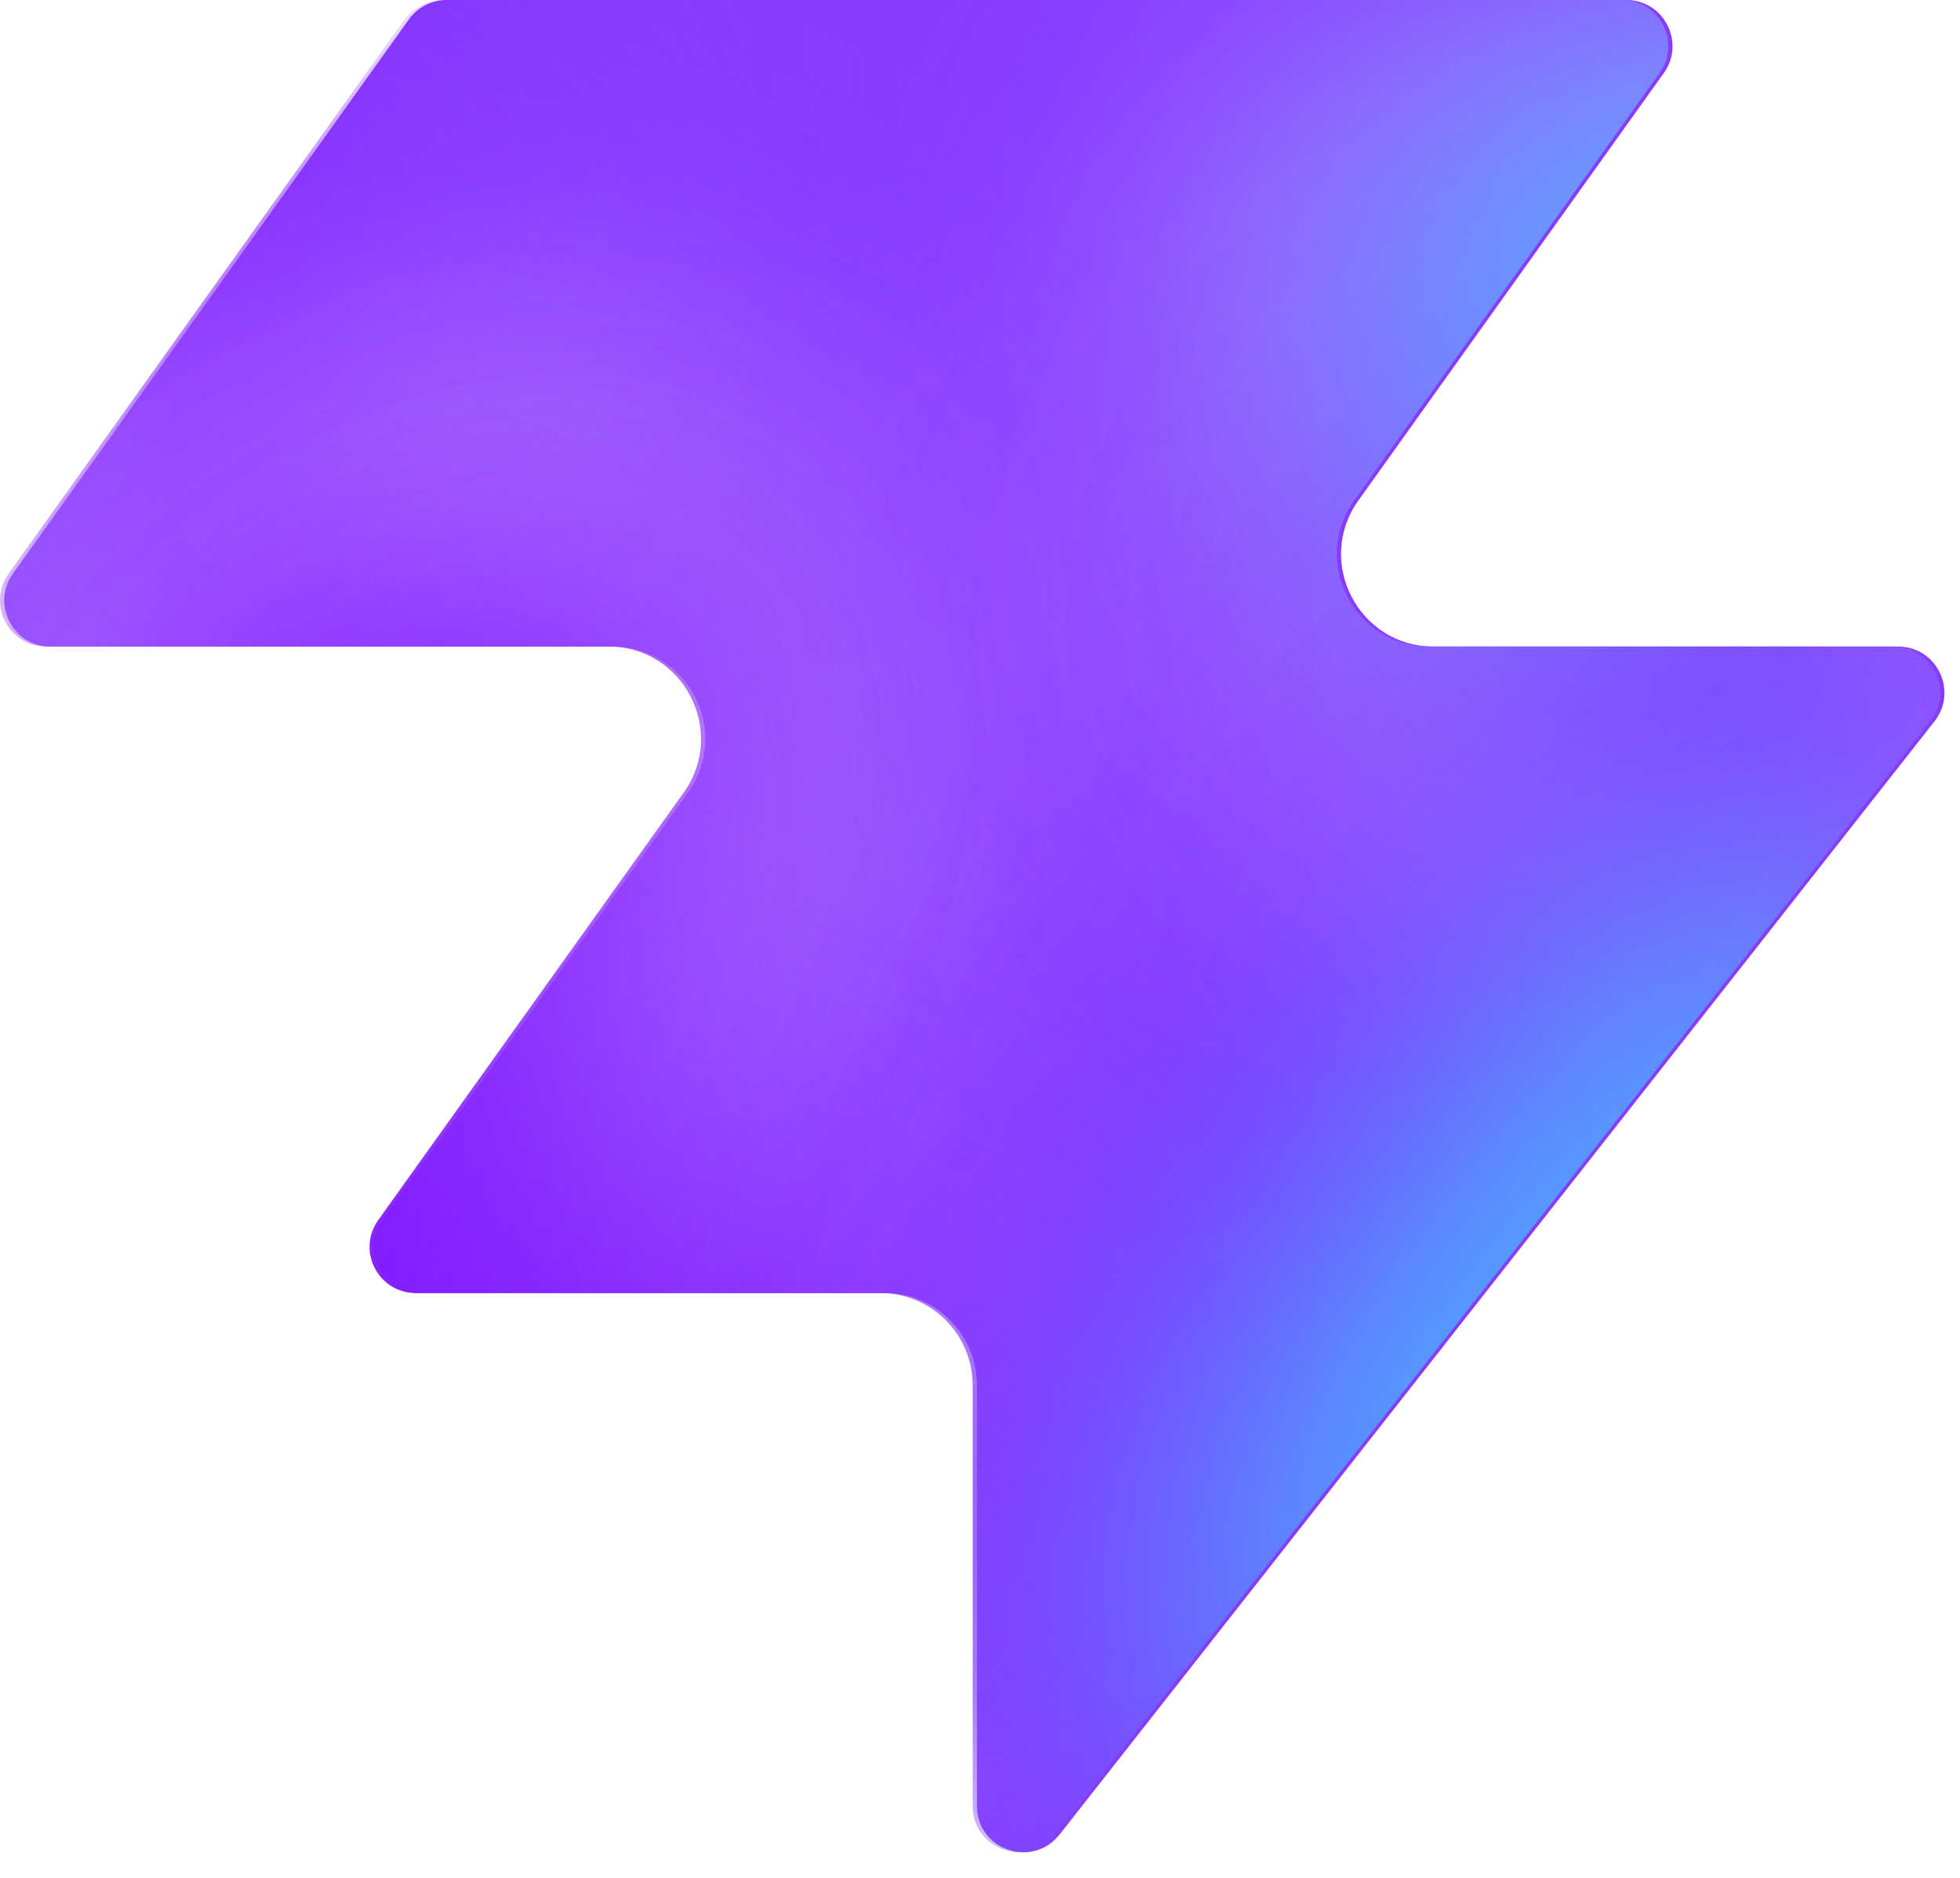
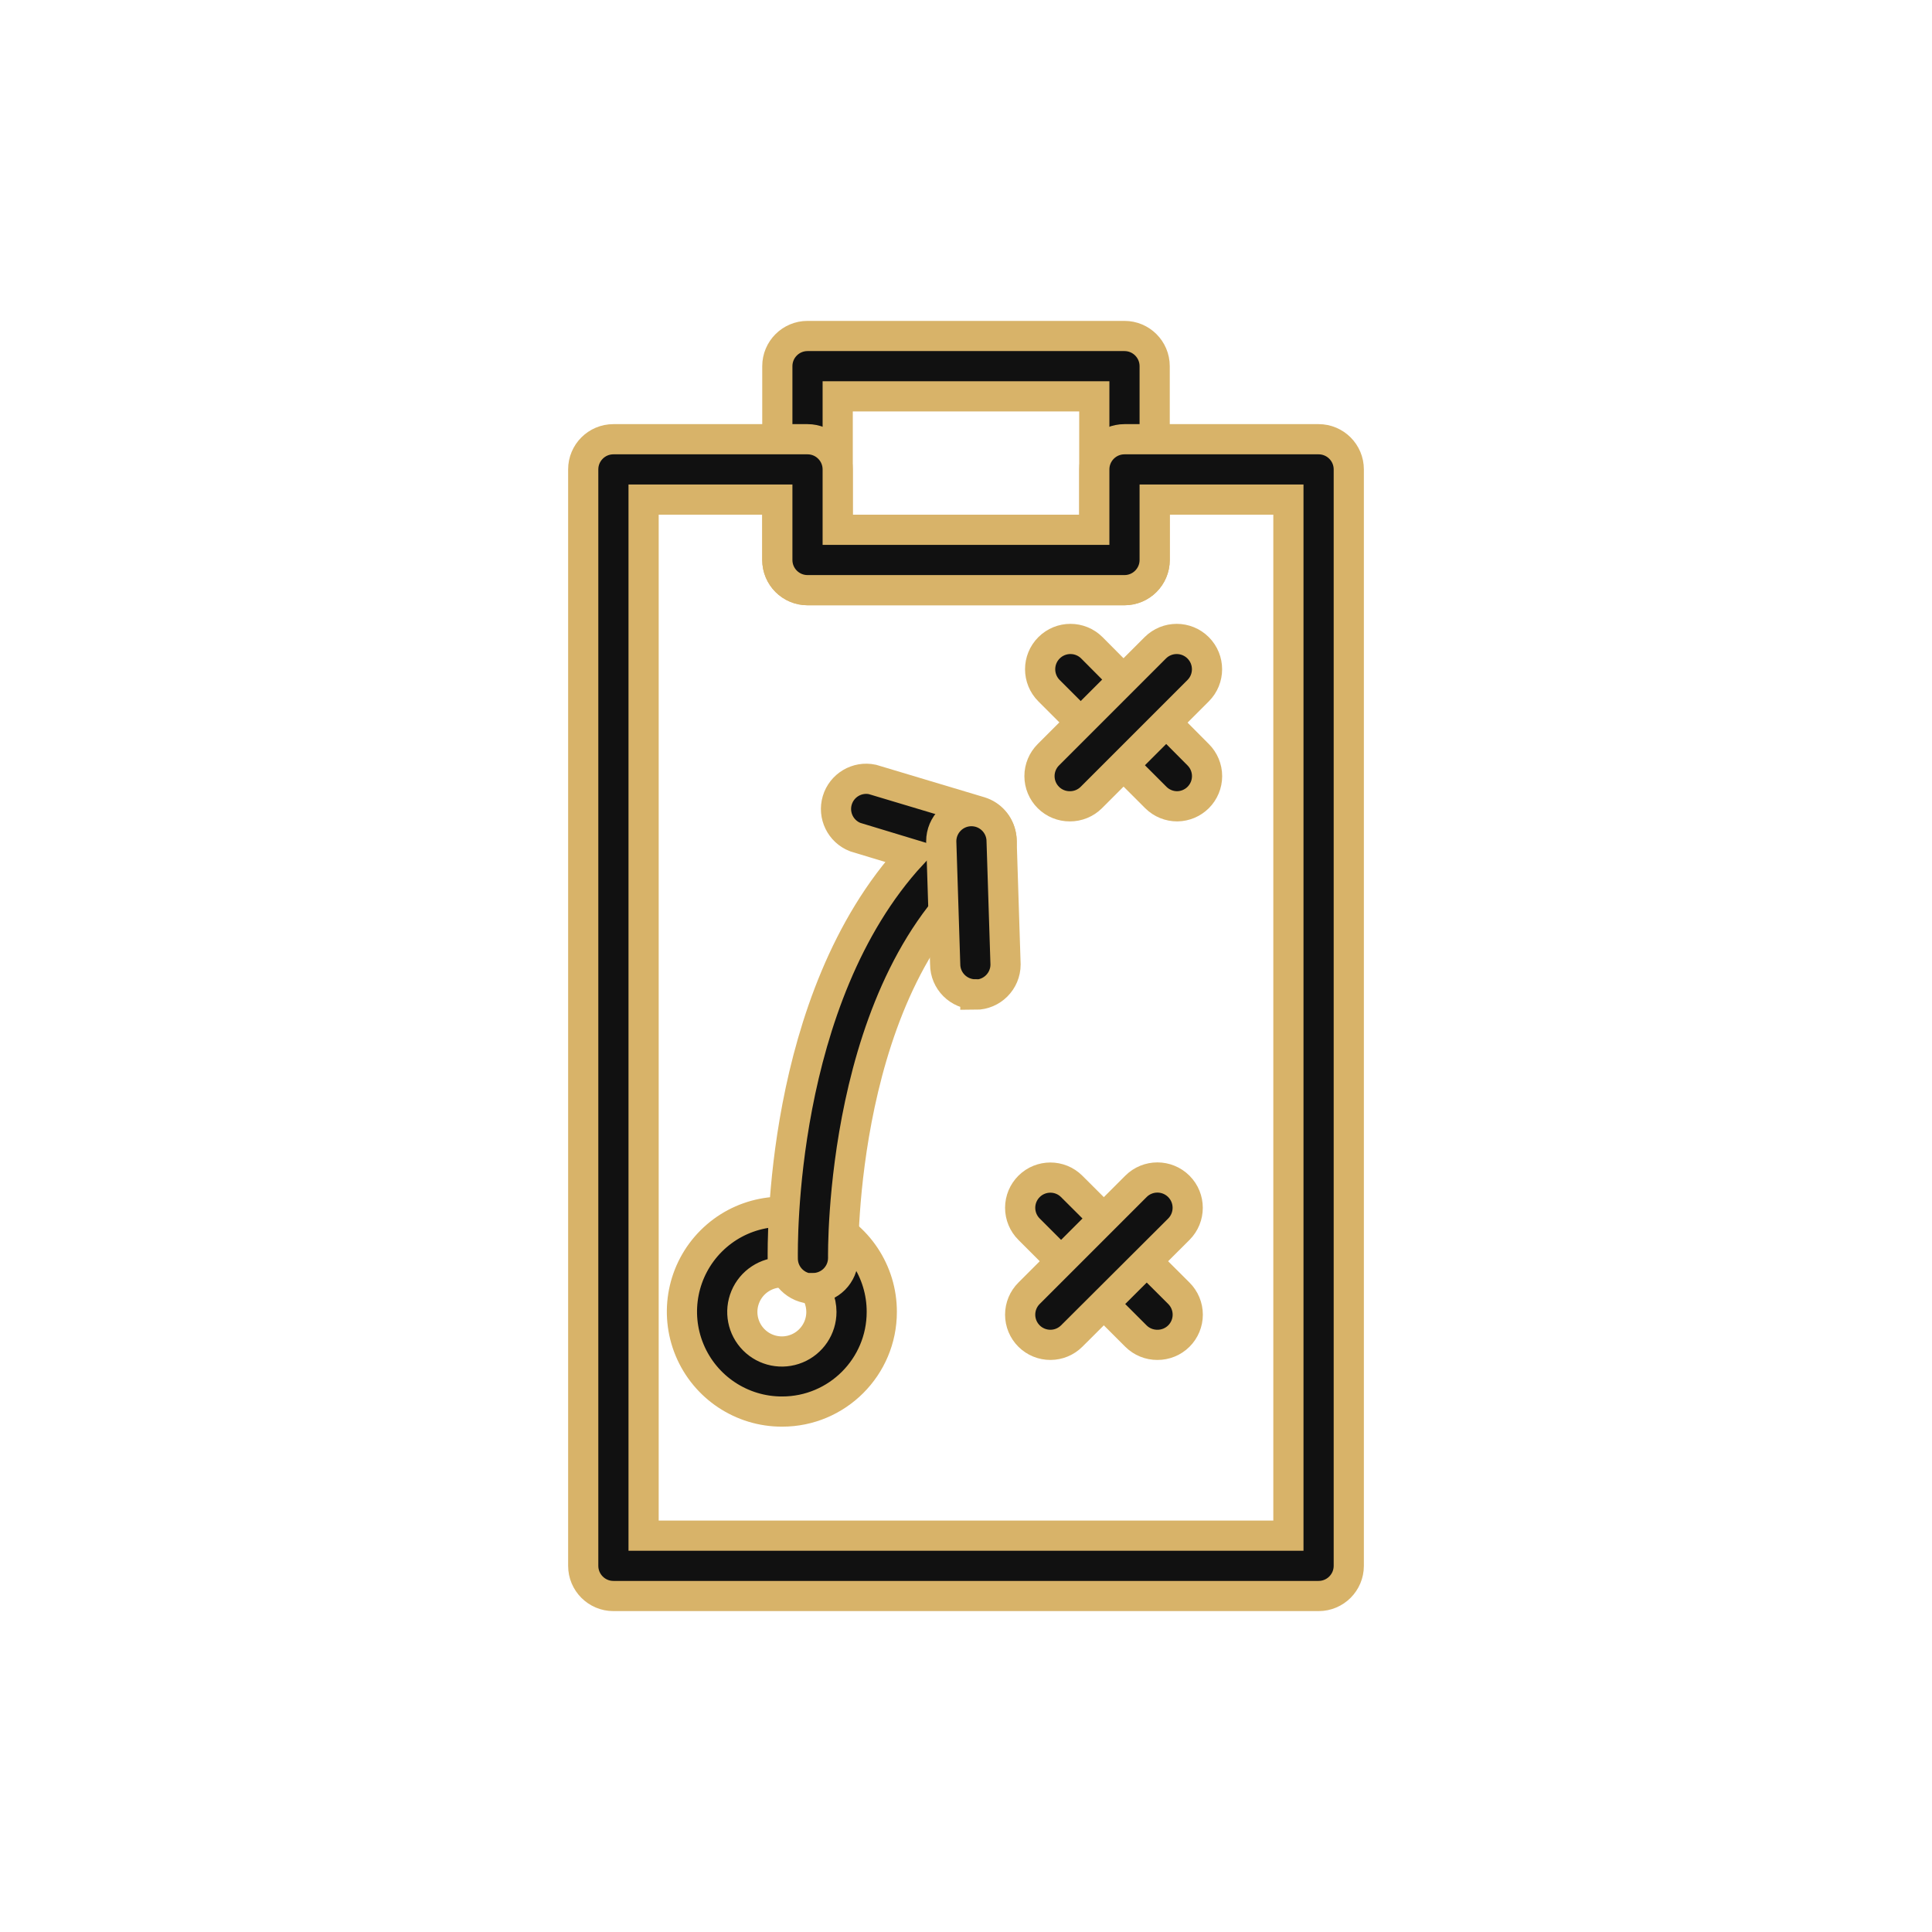
- <svg xmlns="http://www.w3.org/2000/svg" width="48" height="46" fill="none" viewBox="0 0 48 46">
-   <path fill="#863bff" d="M25.946 44.938c-.664.845-2.021.375-2.021-.698V33.937a2.26 2.26 0 0 0-2.262-2.262H10.287c-.92 0-1.456-1.04-.92-1.788l7.48-10.471c1.07-1.497 0-3.578-1.842-3.578H1.237c-.92 0-1.456-1.04-.92-1.788L10.013.474c.214-.297.556-.474.92-.474h28.894c.92 0 1.456 1.04.92 1.788l-7.48 10.471c-1.07 1.498 0 3.579 1.842 3.579h11.377c.943 0 1.473 1.088.89 1.83L25.947 44.94z" style="fill:#863bff;fill:color(display-p3 .525 .23 1);fill-opacity:1" />
-   <mask id="a" width="48" height="46" x="0" y="0" maskUnits="userSpaceOnUse" style="mask-type:alpha">
-     <path fill="#000" d="M25.842 44.938c-.664.844-2.021.375-2.021-.698V33.937a2.26 2.26 0 0 0-2.262-2.262H10.183c-.92 0-1.456-1.04-.92-1.788l7.48-10.471c1.07-1.498 0-3.579-1.842-3.579H1.133c-.92 0-1.456-1.04-.92-1.787L9.91.473c.214-.297.556-.474.92-.474h28.894c.92 0 1.456 1.04.92 1.788l-7.48 10.471c-1.07 1.498 0 3.578 1.842 3.578h11.377c.943 0 1.473 1.088.89 1.832L25.843 44.94z" style="fill:#000;fill-opacity:1" />
-   </mask>
-   <g mask="url(#a)">
-     <g filter="url(#b)">
-       <ellipse cx="5.508" cy="14.704" fill="#ede6ff" rx="5.508" ry="14.704" style="fill:#ede6ff;fill:color(display-p3 .927 .903 1);fill-opacity:1" transform="matrix(.00324 1 1 -.00324 -4.47 31.516)" />
-     </g>
-     <g filter="url(#c)">
-       <ellipse cx="10.399" cy="29.851" fill="#ede6ff" rx="10.399" ry="29.851" style="fill:#ede6ff;fill:color(display-p3 .927 .903 1);fill-opacity:1" transform="matrix(.00324 1 1 -.00324 -39.328 7.883)" />
-     </g>
-     <g filter="url(#d)">
-       <ellipse cx="5.508" cy="30.487" fill="#7e14ff" rx="5.508" ry="30.487" style="fill:#7e14ff;fill:color(display-p3 .492 .077 1);fill-opacity:1" transform="rotate(89.814 -25.913 -14.639)scale(1 -1)" />
-     </g>
-     <g filter="url(#e)">
-       <ellipse cx="5.508" cy="30.599" fill="#7e14ff" rx="5.508" ry="30.599" style="fill:#7e14ff;fill:color(display-p3 .492 .077 1);fill-opacity:1" transform="rotate(89.814 -32.644 -3.334)scale(1 -1)" />
-     </g>
-     <g filter="url(#f)">
-       <ellipse cx="5.508" cy="30.599" fill="#7e14ff" rx="5.508" ry="30.599" style="fill:#7e14ff;fill:color(display-p3 .492 .077 1);fill-opacity:1" transform="matrix(.00324 1 1 -.00324 -34.34 30.47)" />
-     </g>
-     <g filter="url(#g)">
-       <ellipse cx="14.072" cy="22.078" fill="#ede6ff" rx="14.072" ry="22.078" style="fill:#ede6ff;fill:color(display-p3 .927 .903 1);fill-opacity:1" transform="rotate(93.35 24.506 48.493)scale(-1 1)" />
-     </g>
-     <g filter="url(#h)">
-       <ellipse cx="3.47" cy="21.501" fill="#7e14ff" rx="3.47" ry="21.501" style="fill:#7e14ff;fill:color(display-p3 .492 .077 1);fill-opacity:1" transform="rotate(89.009 28.708 47.59)scale(-1 1)" />
-     </g>
-     <g filter="url(#i)">
-       <ellipse cx="3.47" cy="21.501" fill="#7e14ff" rx="3.47" ry="21.501" style="fill:#7e14ff;fill:color(display-p3 .492 .077 1);fill-opacity:1" transform="rotate(89.009 28.708 47.59)scale(-1 1)" />
-     </g>
-     <g filter="url(#j)">
-       <ellipse cx=".387" cy="8.972" fill="#7e14ff" rx="4.407" ry="29.108" style="fill:#7e14ff;fill:color(display-p3 .492 .077 1);fill-opacity:1" transform="rotate(39.51 .387 8.972)" />
-     </g>
-     <g filter="url(#k)">
-       <ellipse cx="47.523" cy="-6.092" fill="#7e14ff" rx="4.407" ry="29.108" style="fill:#7e14ff;fill:color(display-p3 .492 .077 1);fill-opacity:1" transform="rotate(37.892 47.523 -6.092)" />
-     </g>
-     <g filter="url(#l)">
-       <ellipse cx="41.412" cy="6.333" fill="#47bfff" rx="5.971" ry="9.665" style="fill:#47bfff;fill:color(display-p3 .28 .748 1);fill-opacity:1" transform="rotate(37.892 41.412 6.333)" />
-     </g>
-     <g filter="url(#m)">
-       <ellipse cx="-1.879" cy="38.332" fill="#7e14ff" rx="4.407" ry="29.108" style="fill:#7e14ff;fill:color(display-p3 .492 .077 1);fill-opacity:1" transform="rotate(37.892 -1.88 38.332)" />
-     </g>
-     <g filter="url(#n)">
-       <ellipse cx="-1.879" cy="38.332" fill="#7e14ff" rx="4.407" ry="29.108" style="fill:#7e14ff;fill:color(display-p3 .492 .077 1);fill-opacity:1" transform="rotate(37.892 -1.88 38.332)" />
-     </g>
-     <g filter="url(#o)">
-       <ellipse cx="35.651" cy="29.907" fill="#7e14ff" rx="4.407" ry="29.108" style="fill:#7e14ff;fill:color(display-p3 .492 .077 1);fill-opacity:1" transform="rotate(37.892 35.651 29.907)" />
-     </g>
-     <g filter="url(#p)">
-       <ellipse cx="38.418" cy="32.4" fill="#47bfff" rx="5.971" ry="15.297" style="fill:#47bfff;fill:color(display-p3 .28 .748 1);fill-opacity:1" transform="rotate(37.892 38.418 32.4)" />
-     </g>
+ <svg xmlns="http://www.w3.org/2000/svg" width="800px" height="800px" viewBox="0 0 64 64" data-name="Layer 1" id="Layer_1" fill="#d8b369" stroke="#d8b369">
+   <g id="SVGRepo_bgCarrier" stroke-width="0" />
+   <g id="SVGRepo_tracerCarrier" stroke-linecap="round" stroke-linejoin="round" />
+   <g id="SVGRepo_iconCarrier">
+     <defs>
+       <style>.cls-1{fill:#111111;}</style>
+     </defs>
+     <path class="cls-1" d="M37.25,19.55H26.75a1,1,0,0,1-1-1V12.13a1,1,0,0,1,1-1h10.5a1,1,0,0,1,1,1v6.42A1,1,0,0,1,37.25,19.55Zm-9.5-2h8.5V13.13h-8.5Z" />
+     <path class="cls-1" d="M43.68,52.87H20.32a1,1,0,0,1-1-1V15.55a1,1,0,0,1,1-1h6.43a1,1,0,0,1,1,1v2h8.5v-2a1,1,0,0,1,1-1h6.43a1,1,0,0,1,1,1V51.87A1,1,0,0,1,43.68,52.87Zm-22.36-2H42.68V16.55H38.25v2a1,1,0,0,1-1,1H26.75a1,1,0,0,1-1-1v-2H21.32Z" />
+     <path class="cls-1" d="M25.91,46.76a3.31,3.31,0,1,1,3.3-3.3A3.3,3.3,0,0,1,25.91,46.76Zm0-4.61a1.31,1.31,0,1,0,1.3,1.31A1.31,1.31,0,0,0,25.91,42.15Z" />
+     <path class="cls-1" d="M26.93,42.69a1,1,0,0,1-1-1c0-.38-.14-8.6,4.28-13.39l-1.88-.57a1,1,0,0,1,.57-1.91l3.57,1.07a1,1,0,0,1,.69.78,1,1,0,0,1-.37,1c-5,3.83-4.86,12.91-4.86,13a1,1,0,0,1-1,1Z" />
+     <path class="cls-1" d="M32.31,32.94a1,1,0,0,1-1-1l-.13-4.07a1,1,0,0,1,1-1,1,1,0,0,1,1,1l.13,4.08a1,1,0,0,1-1,1Z" />
+     <path class="cls-1" d="M38.34,44.55a1,1,0,0,1-.71-.29l-3.54-3.54a1,1,0,0,1,0-1.42,1,1,0,0,1,1.41,0l3.55,3.54a1,1,0,0,1,0,1.42A1,1,0,0,1,38.34,44.55Z" />
+     <path class="cls-1" d="M34.8,44.55a1,1,0,0,1-.71-.29,1,1,0,0,1,0-1.42l3.54-3.54a1,1,0,1,1,1.42,1.42L35.5,44.26A1,1,0,0,1,34.8,44.55Z" />
+     <path class="cls-1" d="M39,26.71a1,1,0,0,1-.71-.29l-3.54-3.54a1,1,0,0,1,1.42-1.42L39.69,25a1,1,0,0,1,0,1.42A1,1,0,0,1,39,26.71Z" />
+     <path class="cls-1" d="M35.44,26.71a1,1,0,0,1-.71-.29,1,1,0,0,1,0-1.42l3.54-3.54a1,1,0,1,1,1.42,1.42l-3.54,3.54A1,1,0,0,1,35.44,26.71Z" />
  </g>
-   <defs>
-     <filter id="b" width="60.045" height="41.654" x="-19.77" y="16.149" color-interpolation-filters="sRGB" filterUnits="userSpaceOnUse">
-       <feFlood flood-opacity="0" result="BackgroundImageFix" />
-       <feBlend in="SourceGraphic" in2="BackgroundImageFix" result="shape" />
-       <feGaussianBlur result="effect1_foregroundBlur_2002_17158" stdDeviation="7.659" />
-     </filter>
-     <filter id="c" width="90.34" height="51.437" x="-54.613" y="-7.533" color-interpolation-filters="sRGB" filterUnits="userSpaceOnUse">
-       <feFlood flood-opacity="0" result="BackgroundImageFix" />
-       <feBlend in="SourceGraphic" in2="BackgroundImageFix" result="shape" />
-       <feGaussianBlur result="effect1_foregroundBlur_2002_17158" stdDeviation="7.659" />
-     </filter>
-     <filter id="d" width="79.355" height="29.4" x="-49.64" y="2.03" color-interpolation-filters="sRGB" filterUnits="userSpaceOnUse">
-       <feFlood flood-opacity="0" result="BackgroundImageFix" />
-       <feBlend in="SourceGraphic" in2="BackgroundImageFix" result="shape" />
-       <feGaussianBlur result="effect1_foregroundBlur_2002_17158" stdDeviation="4.596" />
-     </filter>
-     <filter id="e" width="79.579" height="29.4" x="-45.045" y="20.029" color-interpolation-filters="sRGB" filterUnits="userSpaceOnUse">
-       <feFlood flood-opacity="0" result="BackgroundImageFix" />
-       <feBlend in="SourceGraphic" in2="BackgroundImageFix" result="shape" />
-       <feGaussianBlur result="effect1_foregroundBlur_2002_17158" stdDeviation="4.596" />
-     </filter>
-     <filter id="f" width="79.579" height="29.4" x="-43.513" y="21.178" color-interpolation-filters="sRGB" filterUnits="userSpaceOnUse">
-       <feFlood flood-opacity="0" result="BackgroundImageFix" />
-       <feBlend in="SourceGraphic" in2="BackgroundImageFix" result="shape" />
-       <feGaussianBlur result="effect1_foregroundBlur_2002_17158" stdDeviation="4.596" />
-     </filter>
-     <filter id="g" width="74.749" height="58.852" x="15.756" y="-17.901" color-interpolation-filters="sRGB" filterUnits="userSpaceOnUse">
-       <feFlood flood-opacity="0" result="BackgroundImageFix" />
-       <feBlend in="SourceGraphic" in2="BackgroundImageFix" result="shape" />
-       <feGaussianBlur result="effect1_foregroundBlur_2002_17158" stdDeviation="7.659" />
-     </filter>
-     <filter id="h" width="61.377" height="25.362" x="23.548" y="2.284" color-interpolation-filters="sRGB" filterUnits="userSpaceOnUse">
-       <feFlood flood-opacity="0" result="BackgroundImageFix" />
-       <feBlend in="SourceGraphic" in2="BackgroundImageFix" result="shape" />
-       <feGaussianBlur result="effect1_foregroundBlur_2002_17158" stdDeviation="4.596" />
-     </filter>
-     <filter id="i" width="61.377" height="25.362" x="23.548" y="2.284" color-interpolation-filters="sRGB" filterUnits="userSpaceOnUse">
-       <feFlood flood-opacity="0" result="BackgroundImageFix" />
-       <feBlend in="SourceGraphic" in2="BackgroundImageFix" result="shape" />
-       <feGaussianBlur result="effect1_foregroundBlur_2002_17158" stdDeviation="4.596" />
-     </filter>
-     <filter id="j" width="56.045" height="63.649" x="-27.636" y="-22.853" color-interpolation-filters="sRGB" filterUnits="userSpaceOnUse">
-       <feFlood flood-opacity="0" result="BackgroundImageFix" />
-       <feBlend in="SourceGraphic" in2="BackgroundImageFix" result="shape" />
-       <feGaussianBlur result="effect1_foregroundBlur_2002_17158" stdDeviation="4.596" />
-     </filter>
-     <filter id="k" width="54.814" height="64.646" x="20.116" y="-38.415" color-interpolation-filters="sRGB" filterUnits="userSpaceOnUse">
-       <feFlood flood-opacity="0" result="BackgroundImageFix" />
-       <feBlend in="SourceGraphic" in2="BackgroundImageFix" result="shape" />
-       <feGaussianBlur result="effect1_foregroundBlur_2002_17158" stdDeviation="4.596" />
-     </filter>
-     <filter id="l" width="33.541" height="35.313" x="24.641" y="-11.323" color-interpolation-filters="sRGB" filterUnits="userSpaceOnUse">
-       <feFlood flood-opacity="0" result="BackgroundImageFix" />
-       <feBlend in="SourceGraphic" in2="BackgroundImageFix" result="shape" />
-       <feGaussianBlur result="effect1_foregroundBlur_2002_17158" stdDeviation="4.596" />
-     </filter>
-     <filter id="m" width="54.814" height="64.646" x="-29.286" y="6.009" color-interpolation-filters="sRGB" filterUnits="userSpaceOnUse">
-       <feFlood flood-opacity="0" result="BackgroundImageFix" />
-       <feBlend in="SourceGraphic" in2="BackgroundImageFix" result="shape" />
-       <feGaussianBlur result="effect1_foregroundBlur_2002_17158" stdDeviation="4.596" />
-     </filter>
-     <filter id="n" width="54.814" height="64.646" x="-29.286" y="6.009" color-interpolation-filters="sRGB" filterUnits="userSpaceOnUse">
-       <feFlood flood-opacity="0" result="BackgroundImageFix" />
-       <feBlend in="SourceGraphic" in2="BackgroundImageFix" result="shape" />
-       <feGaussianBlur result="effect1_foregroundBlur_2002_17158" stdDeviation="4.596" />
-     </filter>
-     <filter id="o" width="54.814" height="64.646" x="8.244" y="-2.416" color-interpolation-filters="sRGB" filterUnits="userSpaceOnUse">
-       <feFlood flood-opacity="0" result="BackgroundImageFix" />
-       <feBlend in="SourceGraphic" in2="BackgroundImageFix" result="shape" />
-       <feGaussianBlur result="effect1_foregroundBlur_2002_17158" stdDeviation="4.596" />
-     </filter>
-     <filter id="p" width="39.409" height="43.623" x="18.713" y="10.588" color-interpolation-filters="sRGB" filterUnits="userSpaceOnUse">
-       <feFlood flood-opacity="0" result="BackgroundImageFix" />
-       <feBlend in="SourceGraphic" in2="BackgroundImageFix" result="shape" />
-       <feGaussianBlur result="effect1_foregroundBlur_2002_17158" stdDeviation="4.596" />
-     </filter>
-   </defs>
</svg>
